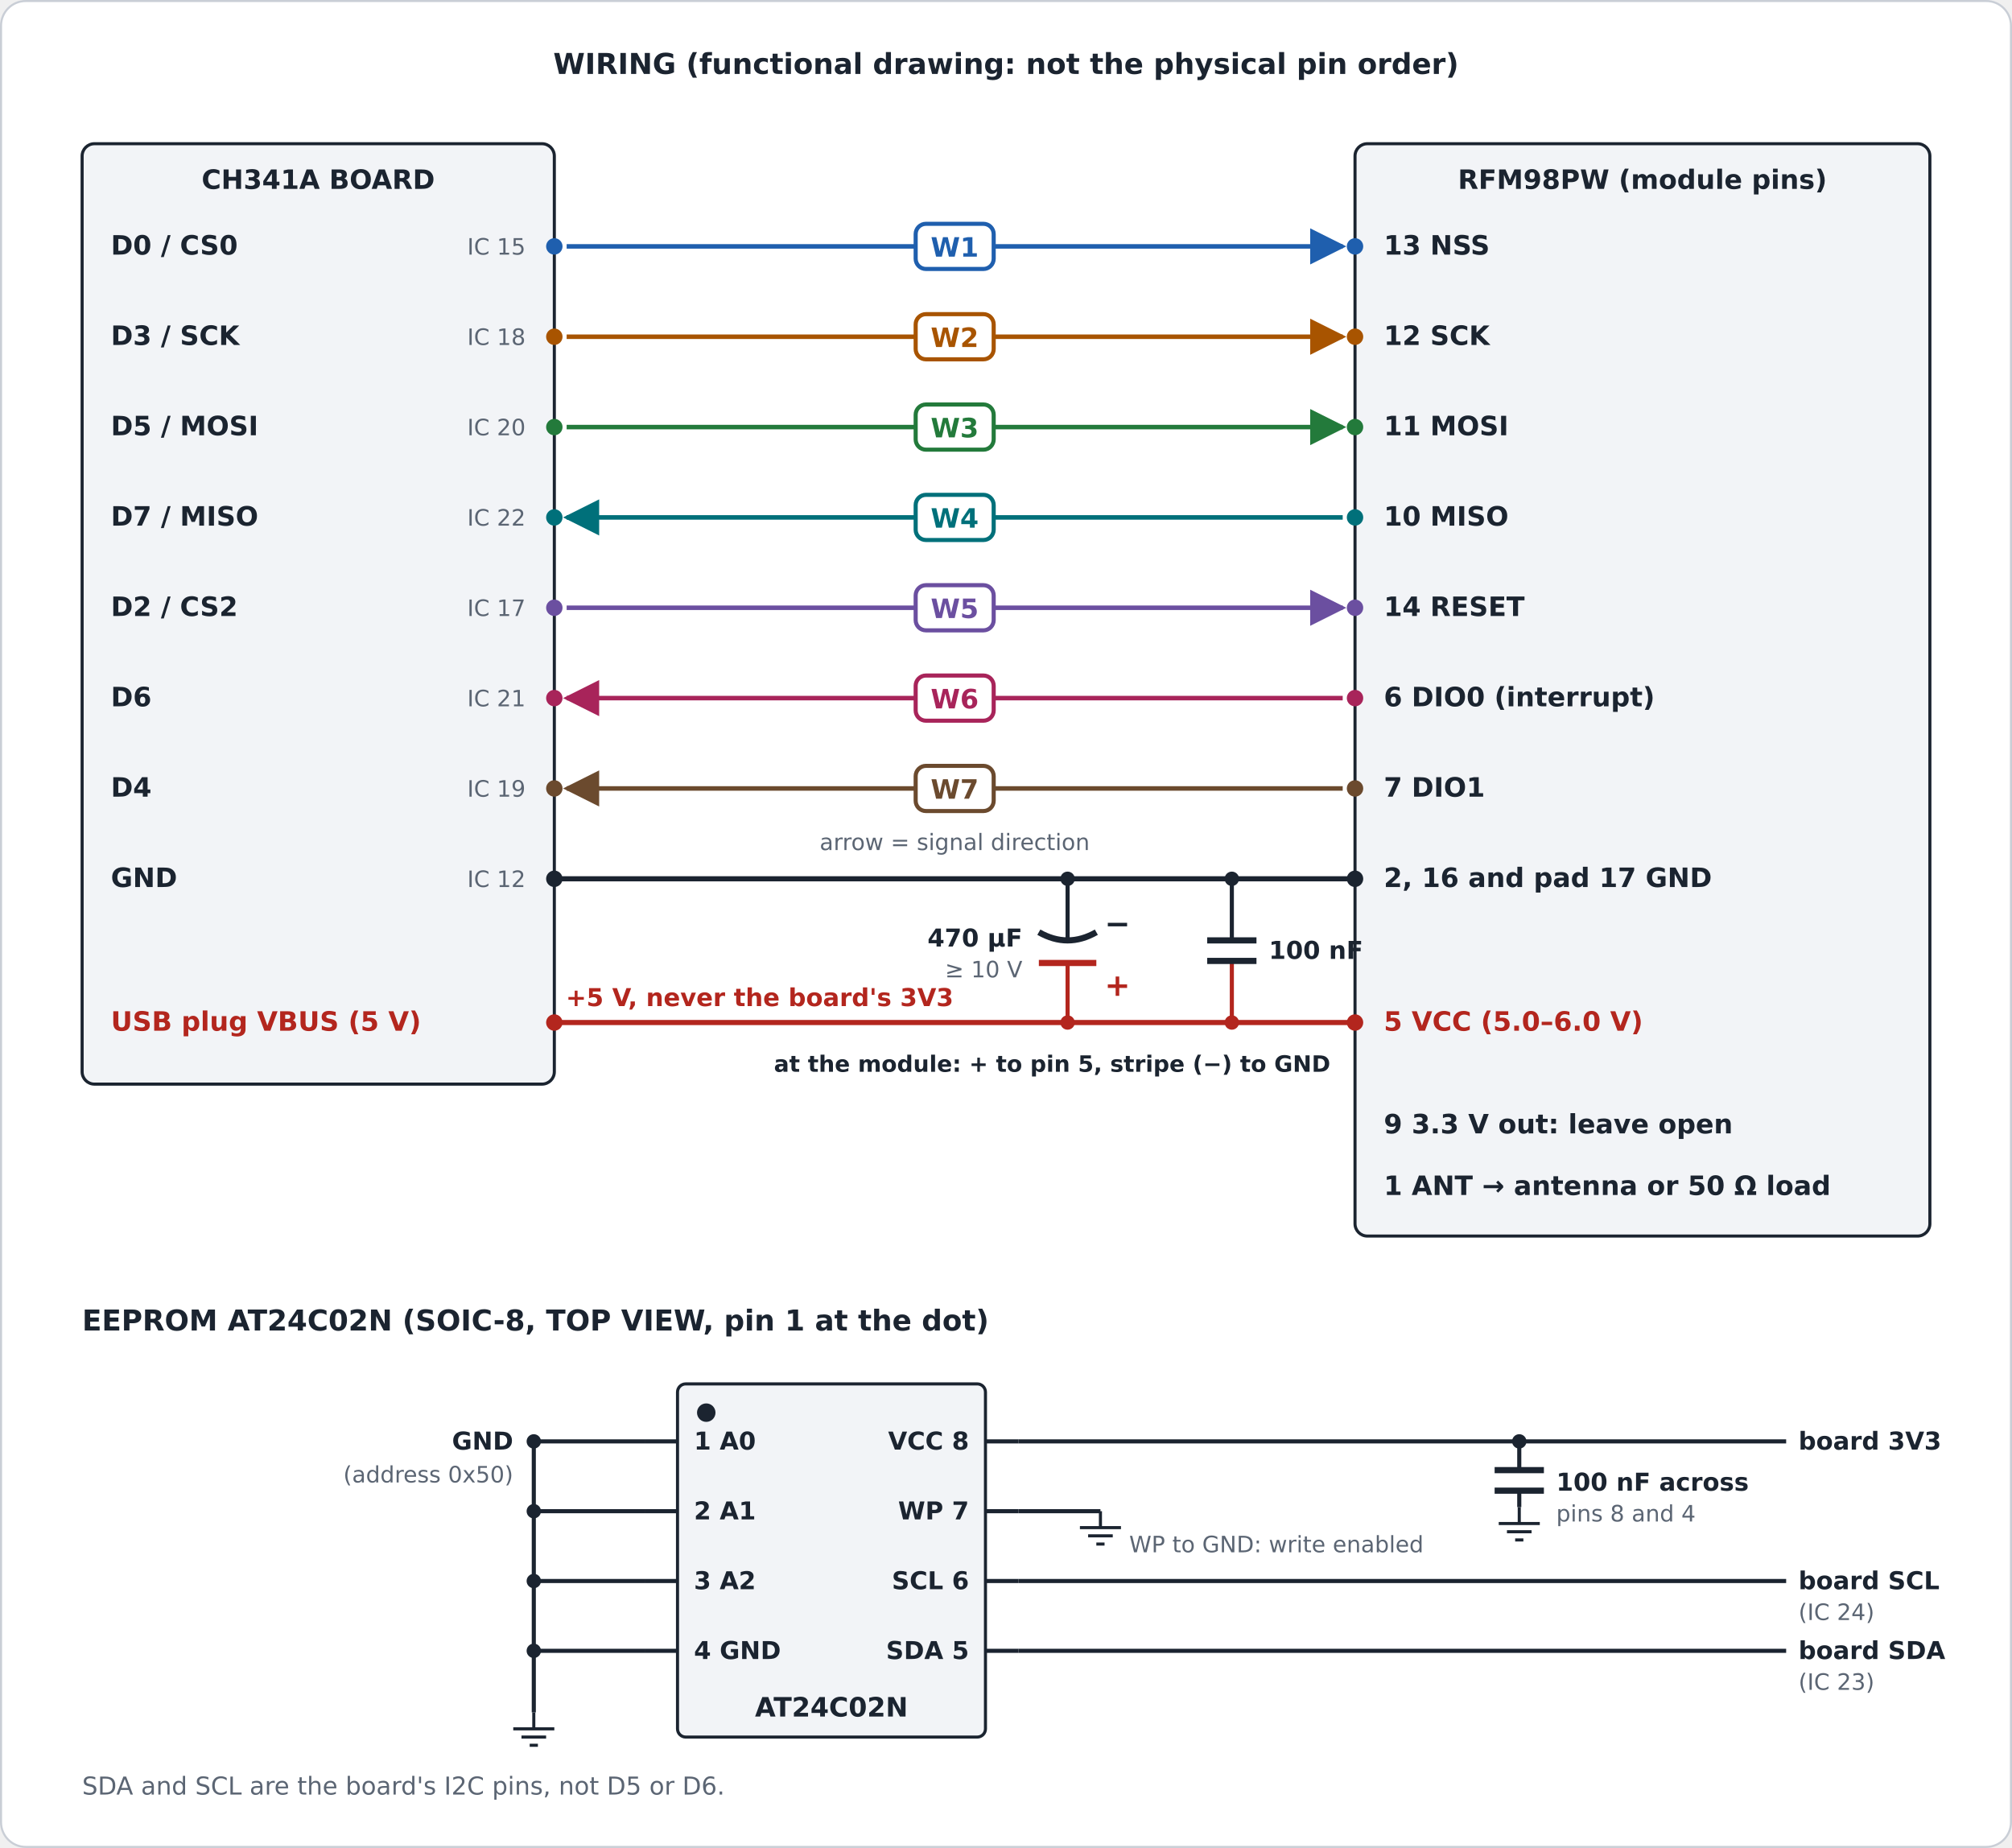
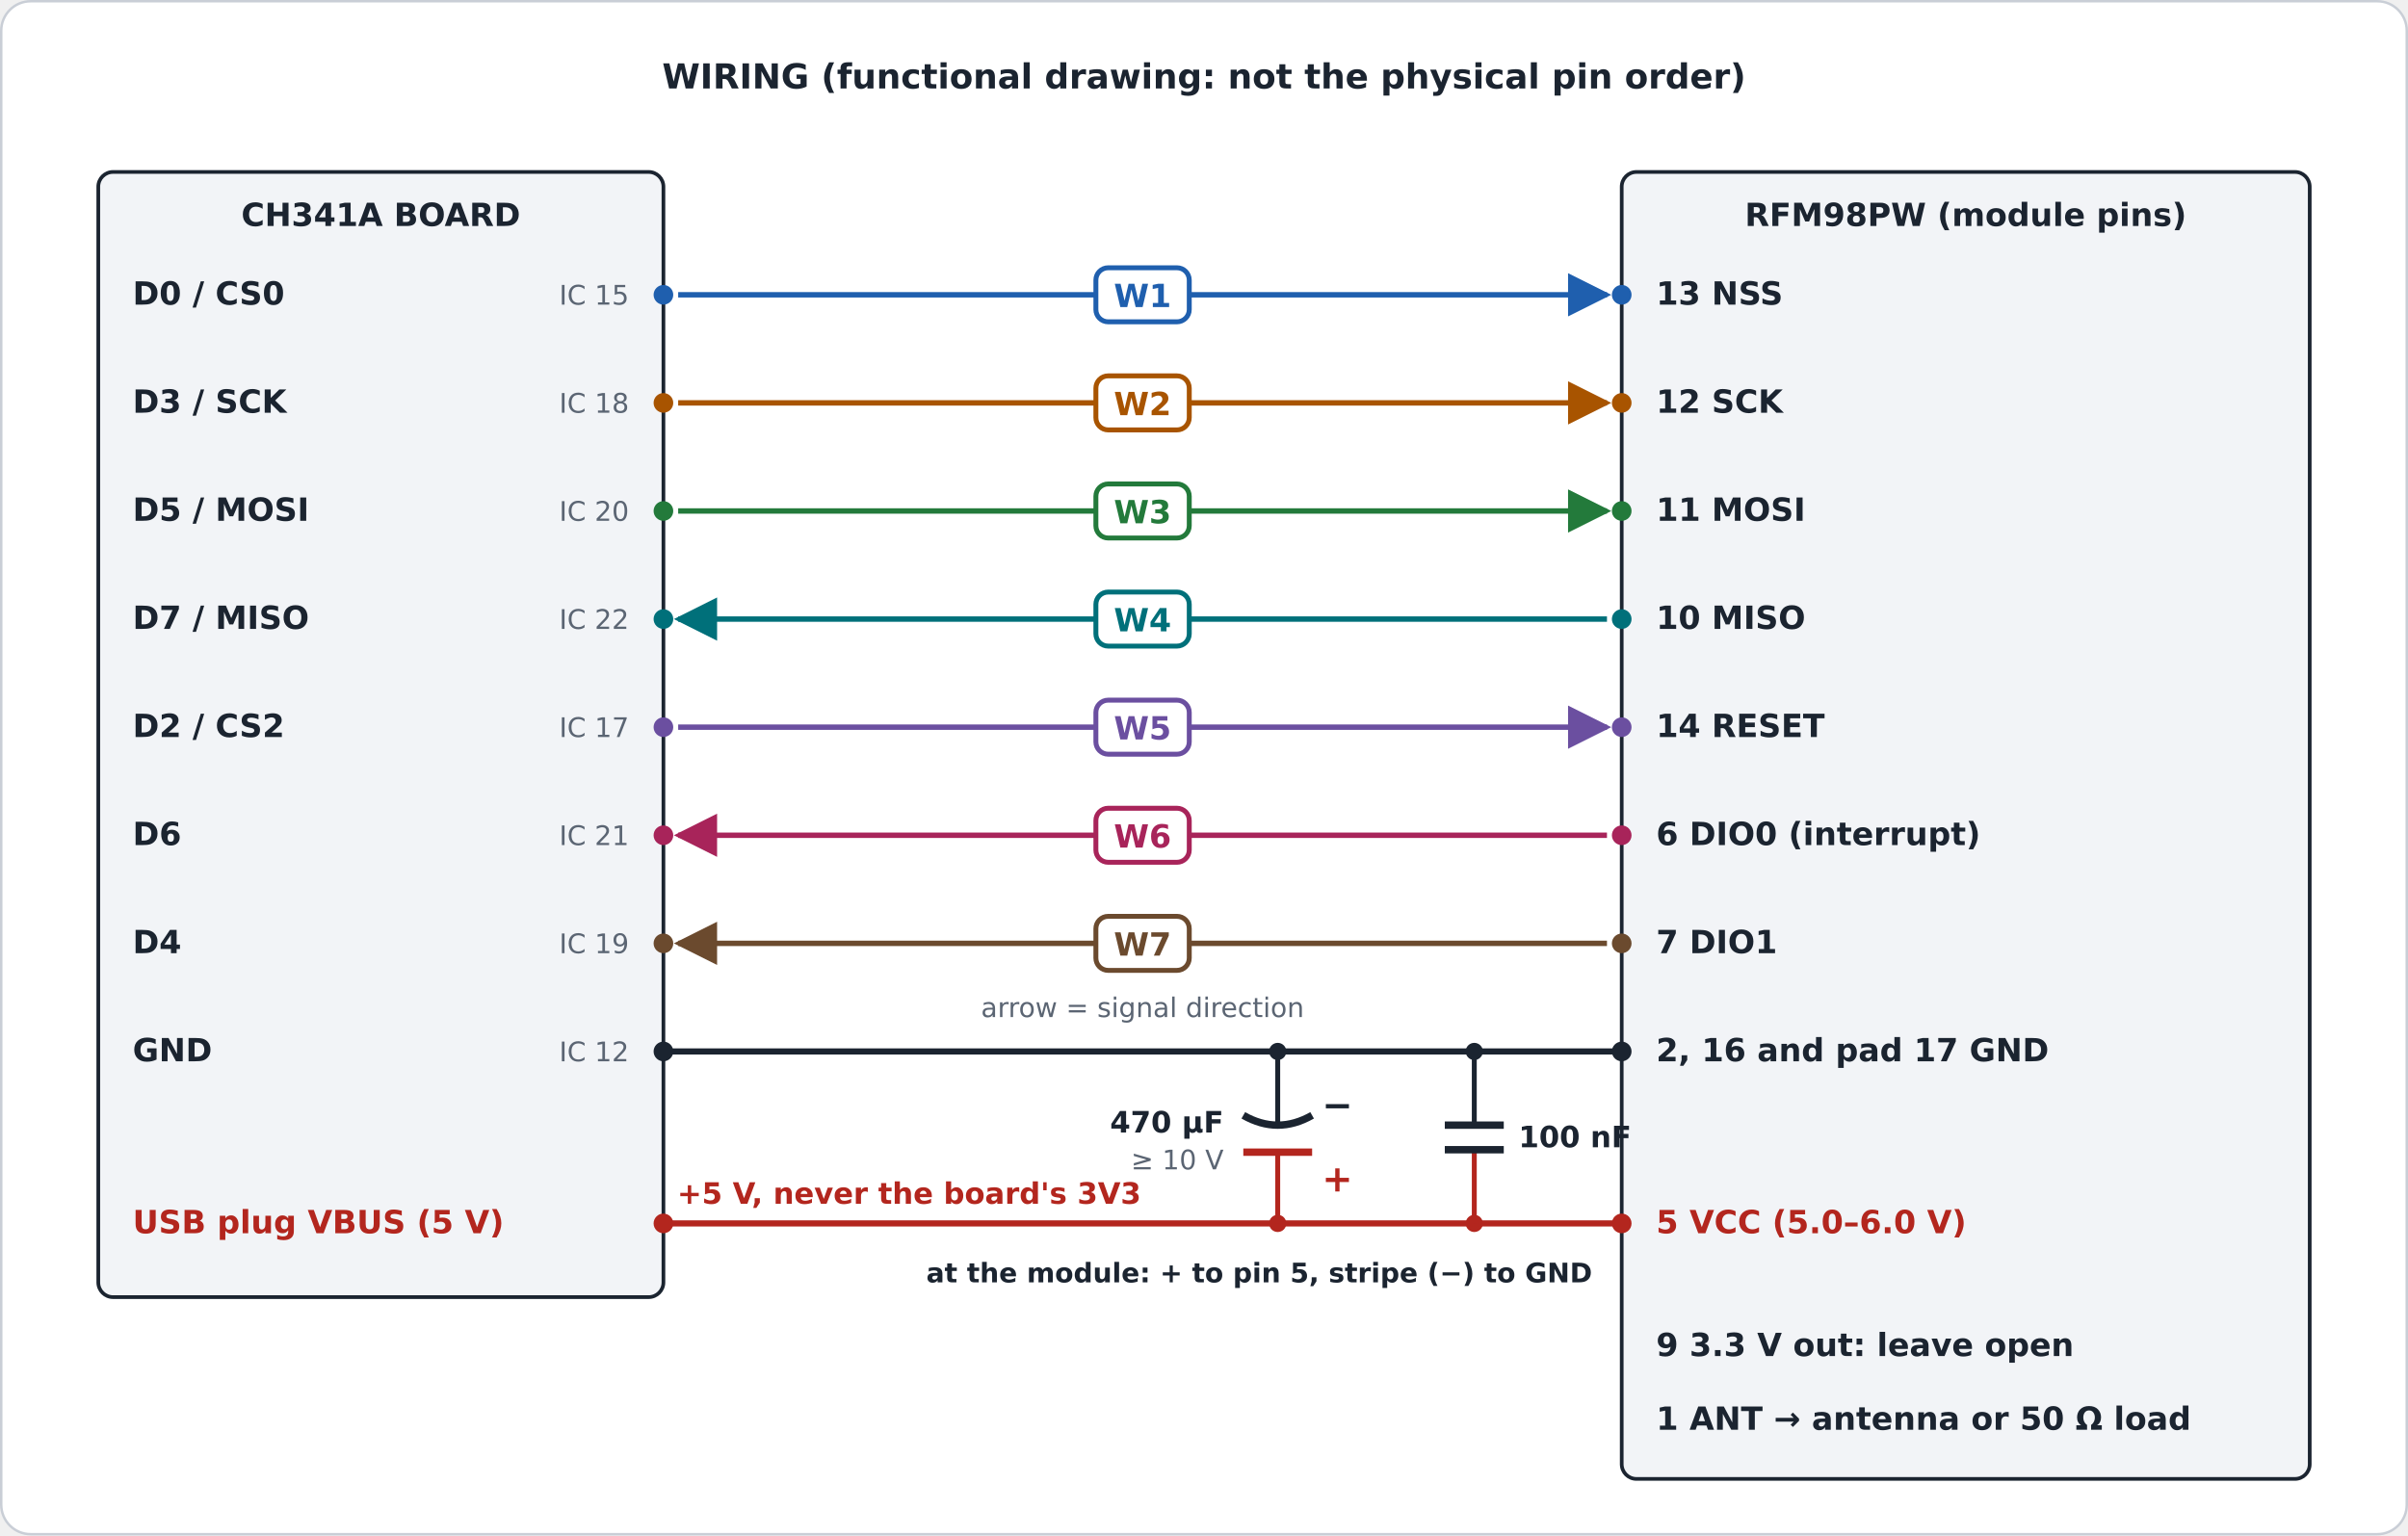
- <svg xmlns="http://www.w3.org/2000/svg" width="980" height="900" viewBox="0 0 980 900" role="img" aria-labelledby="t d" font-family="DejaVu Sans, Verdana, Arial, Helvetica, sans-serif" font-size="13">
+ <svg xmlns="http://www.w3.org/2000/svg" width="980" height="625" viewBox="0 0 980 625" role="img" aria-labelledby="t d" font-family="DejaVu Sans, Verdana, Arial, Helvetica, sans-serif" font-size="13">
  <defs>
    <marker id="aW1" viewBox="0 0 10 10" refX="9" refY="5" markerWidth="8" markerHeight="8" orient="auto-start-reverse">
      <path d="M0,0 L10,5 L0,10 z" fill="#1f5fae" />
    </marker>
    <marker id="aW2" viewBox="0 0 10 10" refX="9" refY="5" markerWidth="8" markerHeight="8" orient="auto-start-reverse">
      <path d="M0,0 L10,5 L0,10 z" fill="#a85400" />
    </marker>
    <marker id="aW3" viewBox="0 0 10 10" refX="9" refY="5" markerWidth="8" markerHeight="8" orient="auto-start-reverse">
      <path d="M0,0 L10,5 L0,10 z" fill="#237a3b" />
    </marker>
    <marker id="aW4" viewBox="0 0 10 10" refX="9" refY="5" markerWidth="8" markerHeight="8" orient="auto-start-reverse">
      <path d="M0,0 L10,5 L0,10 z" fill="#00707a" />
    </marker>
    <marker id="aW5" viewBox="0 0 10 10" refX="9" refY="5" markerWidth="8" markerHeight="8" orient="auto-start-reverse">
      <path d="M0,0 L10,5 L0,10 z" fill="#6b4fa0" />
    </marker>
    <marker id="aW6" viewBox="0 0 10 10" refX="9" refY="5" markerWidth="8" markerHeight="8" orient="auto-start-reverse">
      <path d="M0,0 L10,5 L0,10 z" fill="#a8245a" />
    </marker>
    <marker id="aW7" viewBox="0 0 10 10" refX="9" refY="5" markerWidth="8" markerHeight="8" orient="auto-start-reverse">
      <path d="M0,0 L10,5 L0,10 z" fill="#6b4a2e" />
    </marker>
  </defs>
-   <rect x="0.5" y="0.5" width="979" height="899" rx="12" fill="#ffffff" stroke="#c9ced6" stroke-width="1" />
+   <rect x="0.5" y="0.5" width="979" height="624" rx="12" fill="#ffffff" stroke="#c9ced6" stroke-width="1" />
  <text x="490" y="36" text-anchor="middle" font-size="14" fill="#1b2430" font-weight="bold">WIRING (functional drawing: not the physical pin order)</text>
  <rect x="40" y="70" width="230" height="458" rx="6" fill="#f2f4f7" stroke="#1b2430" stroke-width="1.5" />
  <text x="155.0" y="92" text-anchor="middle" font-size="13" fill="#1b2430" font-weight="bold">CH341A BOARD</text>
  <rect x="660" y="70" width="280" height="532" rx="6" fill="#f2f4f7" stroke="#1b2430" stroke-width="1.5" />
  <text x="800.0" y="92" text-anchor="middle" font-size="13" fill="#1b2430" font-weight="bold">RFM98PW (module pins)</text>
  <text x="54" y="124" text-anchor="start" font-size="13" fill="#1b2430" font-weight="bold">D0 / CS0</text>
  <text x="256" y="124" text-anchor="end" font-size="11" fill="#5b6573">IC 15</text>
  <text x="674" y="124" text-anchor="start" font-size="13" fill="#1b2430" font-weight="bold">13 NSS</text>
  <line x1="276" y1="120" x2="654" y2="120" stroke="#1f5fae" stroke-width="2.2" marker-end="url(#aW1)" />
  <circle cx="270" cy="120" r="4" fill="#1f5fae" stroke="none" stroke-width="1" />
  <circle cx="660" cy="120" r="4" fill="#1f5fae" stroke="none" stroke-width="1" />
  <rect x="446.0" y="109" width="38" height="22" rx="5" fill="#ffffff" stroke="#1f5fae" stroke-width="2" />
  <text x="465.0" y="125" text-anchor="middle" font-size="13" fill="#1f5fae" font-weight="bold">W1</text>
  <text x="54" y="168" text-anchor="start" font-size="13" fill="#1b2430" font-weight="bold">D3 / SCK</text>
  <text x="256" y="168" text-anchor="end" font-size="11" fill="#5b6573">IC 18</text>
  <text x="674" y="168" text-anchor="start" font-size="13" fill="#1b2430" font-weight="bold">12 SCK</text>
  <line x1="276" y1="164" x2="654" y2="164" stroke="#a85400" stroke-width="2.2" marker-end="url(#aW2)" />
  <circle cx="270" cy="164" r="4" fill="#a85400" stroke="none" stroke-width="1" />
  <circle cx="660" cy="164" r="4" fill="#a85400" stroke="none" stroke-width="1" />
  <rect x="446.0" y="153" width="38" height="22" rx="5" fill="#ffffff" stroke="#a85400" stroke-width="2" />
  <text x="465.0" y="169" text-anchor="middle" font-size="13" fill="#a85400" font-weight="bold">W2</text>
  <text x="54" y="212" text-anchor="start" font-size="13" fill="#1b2430" font-weight="bold">D5 / MOSI</text>
  <text x="256" y="212" text-anchor="end" font-size="11" fill="#5b6573">IC 20</text>
  <text x="674" y="212" text-anchor="start" font-size="13" fill="#1b2430" font-weight="bold">11 MOSI</text>
  <line x1="276" y1="208" x2="654" y2="208" stroke="#237a3b" stroke-width="2.2" marker-end="url(#aW3)" />
  <circle cx="270" cy="208" r="4" fill="#237a3b" stroke="none" stroke-width="1" />
  <circle cx="660" cy="208" r="4" fill="#237a3b" stroke="none" stroke-width="1" />
  <rect x="446.0" y="197" width="38" height="22" rx="5" fill="#ffffff" stroke="#237a3b" stroke-width="2" />
  <text x="465.0" y="213" text-anchor="middle" font-size="13" fill="#237a3b" font-weight="bold">W3</text>
  <text x="54" y="256" text-anchor="start" font-size="13" fill="#1b2430" font-weight="bold">D7 / MISO</text>
  <text x="256" y="256" text-anchor="end" font-size="11" fill="#5b6573">IC 22</text>
  <text x="674" y="256" text-anchor="start" font-size="13" fill="#1b2430" font-weight="bold">10 MISO</text>
  <line x1="276" y1="252" x2="654" y2="252" stroke="#00707a" stroke-width="2.2" marker-start="url(#aW4)" />
  <circle cx="270" cy="252" r="4" fill="#00707a" stroke="none" stroke-width="1" />
  <circle cx="660" cy="252" r="4" fill="#00707a" stroke="none" stroke-width="1" />
  <rect x="446.0" y="241" width="38" height="22" rx="5" fill="#ffffff" stroke="#00707a" stroke-width="2" />
  <text x="465.0" y="257" text-anchor="middle" font-size="13" fill="#00707a" font-weight="bold">W4</text>
  <text x="54" y="300" text-anchor="start" font-size="13" fill="#1b2430" font-weight="bold">D2 / CS2</text>
  <text x="256" y="300" text-anchor="end" font-size="11" fill="#5b6573">IC 17</text>
  <text x="674" y="300" text-anchor="start" font-size="13" fill="#1b2430" font-weight="bold">14 RESET</text>
  <line x1="276" y1="296" x2="654" y2="296" stroke="#6b4fa0" stroke-width="2.2" marker-end="url(#aW5)" />
  <circle cx="270" cy="296" r="4" fill="#6b4fa0" stroke="none" stroke-width="1" />
  <circle cx="660" cy="296" r="4" fill="#6b4fa0" stroke="none" stroke-width="1" />
  <rect x="446.0" y="285" width="38" height="22" rx="5" fill="#ffffff" stroke="#6b4fa0" stroke-width="2" />
  <text x="465.0" y="301" text-anchor="middle" font-size="13" fill="#6b4fa0" font-weight="bold">W5</text>
  <text x="54" y="344" text-anchor="start" font-size="13" fill="#1b2430" font-weight="bold">D6</text>
  <text x="256" y="344" text-anchor="end" font-size="11" fill="#5b6573">IC 21</text>
  <text x="674" y="344" text-anchor="start" font-size="13" fill="#1b2430" font-weight="bold">6 DIO0 (interrupt)</text>
  <line x1="276" y1="340" x2="654" y2="340" stroke="#a8245a" stroke-width="2.2" marker-start="url(#aW6)" />
  <circle cx="270" cy="340" r="4" fill="#a8245a" stroke="none" stroke-width="1" />
  <circle cx="660" cy="340" r="4" fill="#a8245a" stroke="none" stroke-width="1" />
  <rect x="446.0" y="329" width="38" height="22" rx="5" fill="#ffffff" stroke="#a8245a" stroke-width="2" />
  <text x="465.0" y="345" text-anchor="middle" font-size="13" fill="#a8245a" font-weight="bold">W6</text>
  <text x="54" y="388" text-anchor="start" font-size="13" fill="#1b2430" font-weight="bold">D4</text>
  <text x="256" y="388" text-anchor="end" font-size="11" fill="#5b6573">IC 19</text>
  <text x="674" y="388" text-anchor="start" font-size="13" fill="#1b2430" font-weight="bold">7 DIO1</text>
  <line x1="276" y1="384" x2="654" y2="384" stroke="#6b4a2e" stroke-width="2.2" marker-start="url(#aW7)" />
  <circle cx="270" cy="384" r="4" fill="#6b4a2e" stroke="none" stroke-width="1" />
  <circle cx="660" cy="384" r="4" fill="#6b4a2e" stroke="none" stroke-width="1" />
  <rect x="446.0" y="373" width="38" height="22" rx="5" fill="#ffffff" stroke="#6b4a2e" stroke-width="2" />
  <text x="465.0" y="389" text-anchor="middle" font-size="13" fill="#6b4a2e" font-weight="bold">W7</text>
  <text x="465.0" y="414" text-anchor="middle" font-size="11" fill="#5b6573">arrow = signal direction</text>
  <text x="54" y="432" text-anchor="start" font-size="13" fill="#1b2430" font-weight="bold">GND</text>
  <text x="256" y="432" text-anchor="end" font-size="11" fill="#5b6573">IC 12</text>
  <text x="674" y="432" text-anchor="start" font-size="13" fill="#1b2430" font-weight="bold">2, 16 and pad 17 GND</text>
  <line x1="270" y1="428" x2="660" y2="428" stroke="#1b2430" stroke-width="2.5" />
  <circle cx="270" cy="428" r="4" fill="#1b2430" stroke="none" stroke-width="1" />
  <circle cx="660" cy="428" r="4" fill="#1b2430" stroke="none" stroke-width="1" />
  <text x="54" y="502" text-anchor="start" font-size="13" fill="#b3261e" font-weight="bold">USB plug VBUS (5 V)</text>
  <text x="674" y="502" text-anchor="start" font-size="13" fill="#b3261e" font-weight="bold">5 VCC (5.0–6.0 V)</text>
  <line x1="270" y1="498" x2="660" y2="498" stroke="#b3261e" stroke-width="2.5" />
  <circle cx="270" cy="498" r="4" fill="#b3261e" stroke="none" stroke-width="1" />
  <circle cx="660" cy="498" r="4" fill="#b3261e" stroke="none" stroke-width="1" />
  <text x="370.0" y="490" text-anchor="middle" font-size="12" fill="#b3261e" font-weight="bold">+5 V, never the board's 3V3</text>
  <circle cx="520" cy="498" r="3.5" fill="#b3261e" stroke="none" stroke-width="1" />
  <circle cx="520" cy="428" r="3.5" fill="#1b2430" stroke="none" stroke-width="1" />
  <line x1="520" y1="498" x2="520" y2="469.0" stroke="#b3261e" stroke-width="2" />
  <line x1="520" y1="457.0" x2="520" y2="428" stroke="#1b2430" stroke-width="2" />
  <circle cx="600" cy="498" r="3.5" fill="#b3261e" stroke="none" stroke-width="1" />
  <circle cx="600" cy="428" r="3.5" fill="#1b2430" stroke="none" stroke-width="1" />
  <line x1="600" y1="498" x2="600" y2="469.0" stroke="#b3261e" stroke-width="2" />
  <line x1="600" y1="457.0" x2="600" y2="428" stroke="#1b2430" stroke-width="2" />
  <line x1="506" y1="469.0" x2="534" y2="469.0" stroke="#b3261e" stroke-width="3" />
  <path d="M506,454.0 Q520,462.0 534,454.0" stroke="#1b2430" stroke-width="3" fill="none" />
  <text x="538" y="485.0" text-anchor="start" font-size="15" fill="#b3261e" font-weight="bold">+</text>
  <text x="538" y="455.0" text-anchor="start" font-size="15" fill="#1b2430" font-weight="bold">−</text>
  <text x="498" y="461.0" text-anchor="end" font-size="12" fill="#1b2430" font-weight="bold">470 µF</text>
  <text x="498" y="476.0" text-anchor="end" font-size="11" fill="#5b6573">≥ 10 V</text>
  <line x1="588" y1="468.0" x2="612" y2="468.0" stroke="#1b2430" stroke-width="3" />
  <line x1="588" y1="458.0" x2="612" y2="458.0" stroke="#1b2430" stroke-width="3" />
  <text x="618" y="467.0" text-anchor="start" font-size="12" fill="#1b2430" font-weight="bold">100 nF</text>
  <text x="648" y="522" text-anchor="end" font-size="11" fill="#1b2430" font-weight="bold">at the module: + to pin 5, stripe (−) to GND</text>
  <text x="674" y="552" text-anchor="start" font-size="13" fill="#1b2430" font-weight="bold">9 3.3 V out: leave open</text>
  <text x="674" y="582" text-anchor="start" font-size="13" fill="#1b2430" font-weight="bold">1 ANT → antenna or 50 Ω load</text>
-   <text x="40" y="648" text-anchor="start" font-size="14" fill="#1b2430" font-weight="bold">EEPROM AT24C02N (SOIC-8, TOP VIEW, pin 1 at the dot)</text>
-   <rect x="330" y="674" width="150" height="172" rx="4" fill="#f2f4f7" stroke="#1b2430" stroke-width="1.5" />
-   <circle cx="344" cy="688" r="4.5" fill="#1b2430" stroke="none" stroke-width="1" />
-   <text x="405.0" y="836" text-anchor="middle" font-size="13" fill="#1b2430" font-weight="bold">AT24C02N</text>
-   <line x1="314" y1="702" x2="330" y2="702" stroke="#1b2430" stroke-width="2" />
-   <text x="338" y="706" text-anchor="start" font-size="12" fill="#1b2430" font-weight="bold">1 A0</text>
-   <line x1="260" y1="702" x2="314" y2="702" stroke="#1b2430" stroke-width="2" />
-   <circle cx="260" cy="702" r="3.5" fill="#1b2430" stroke="none" stroke-width="1" />
-   <line x1="480" y1="702" x2="496" y2="702" stroke="#1b2430" stroke-width="2" />
-   <text x="472" y="706" text-anchor="end" font-size="12" fill="#1b2430" font-weight="bold">VCC 8</text>
-   <line x1="314" y1="736" x2="330" y2="736" stroke="#1b2430" stroke-width="2" />
-   <text x="338" y="740" text-anchor="start" font-size="12" fill="#1b2430" font-weight="bold">2 A1</text>
-   <line x1="260" y1="736" x2="314" y2="736" stroke="#1b2430" stroke-width="2" />
-   <circle cx="260" cy="736" r="3.5" fill="#1b2430" stroke="none" stroke-width="1" />
-   <line x1="480" y1="736" x2="496" y2="736" stroke="#1b2430" stroke-width="2" />
-   <text x="472" y="740" text-anchor="end" font-size="12" fill="#1b2430" font-weight="bold">WP 7</text>
-   <line x1="314" y1="770" x2="330" y2="770" stroke="#1b2430" stroke-width="2" />
-   <text x="338" y="774" text-anchor="start" font-size="12" fill="#1b2430" font-weight="bold">3 A2</text>
-   <line x1="260" y1="770" x2="314" y2="770" stroke="#1b2430" stroke-width="2" />
-   <circle cx="260" cy="770" r="3.5" fill="#1b2430" stroke="none" stroke-width="1" />
-   <line x1="480" y1="770" x2="496" y2="770" stroke="#1b2430" stroke-width="2" />
-   <text x="472" y="774" text-anchor="end" font-size="12" fill="#1b2430" font-weight="bold">SCL 6</text>
-   <line x1="314" y1="804" x2="330" y2="804" stroke="#1b2430" stroke-width="2" />
-   <text x="338" y="808" text-anchor="start" font-size="12" fill="#1b2430" font-weight="bold">4 GND</text>
-   <line x1="260" y1="804" x2="314" y2="804" stroke="#1b2430" stroke-width="2" />
-   <circle cx="260" cy="804" r="3.5" fill="#1b2430" stroke="none" stroke-width="1" />
-   <line x1="480" y1="804" x2="496" y2="804" stroke="#1b2430" stroke-width="2" />
-   <text x="472" y="808" text-anchor="end" font-size="12" fill="#1b2430" font-weight="bold">SDA 5</text>
-   <line x1="260" y1="702" x2="260" y2="834" stroke="#1b2430" stroke-width="2" />
-   <line x1="260" y1="834" x2="260" y2="842" stroke="#1b2430" stroke-width="1.5" />
-   <line x1="250" y1="842" x2="270" y2="842" stroke="#1b2430" stroke-width="1.5" />
-   <line x1="254" y1="846" x2="266" y2="846" stroke="#1b2430" stroke-width="1.5" />
-   <line x1="258" y1="850" x2="262" y2="850" stroke="#1b2430" stroke-width="1.5" />
-   <text x="250" y="706" text-anchor="end" font-size="12" fill="#1b2430" font-weight="bold">GND</text>
-   <text x="250" y="722" text-anchor="end" font-size="11" fill="#5b6573">(address 0x50)</text>
-   <line x1="496" y1="702" x2="870" y2="702" stroke="#1b2430" stroke-width="2" />
-   <text x="876" y="706" text-anchor="start" font-size="12" fill="#1b2430" font-weight="bold">board 3V3</text>
-   <line x1="496" y1="736" x2="536" y2="736" stroke="#1b2430" stroke-width="2" />
-   <line x1="536" y1="736" x2="536" y2="744" stroke="#1b2430" stroke-width="1.5" />
-   <line x1="526" y1="744" x2="546" y2="744" stroke="#1b2430" stroke-width="1.5" />
-   <line x1="530" y1="748" x2="542" y2="748" stroke="#1b2430" stroke-width="1.5" />
-   <line x1="534" y1="752" x2="538" y2="752" stroke="#1b2430" stroke-width="1.5" />
-   <text x="550" y="756" text-anchor="start" font-size="11" fill="#5b6573">WP to GND: write enabled</text>
-   <line x1="496" y1="770" x2="870" y2="770" stroke="#1b2430" stroke-width="2" />
-   <text x="876" y="774" text-anchor="start" font-size="12" fill="#1b2430" font-weight="bold">board SCL</text>
-   <text x="876" y="789" text-anchor="start" font-size="11" fill="#5b6573">(IC 24)</text>
-   <line x1="496" y1="804" x2="870" y2="804" stroke="#1b2430" stroke-width="2" />
-   <text x="876" y="808" text-anchor="start" font-size="12" fill="#1b2430" font-weight="bold">board SDA</text>
-   <text x="876" y="823" text-anchor="start" font-size="11" fill="#5b6573">(IC 23)</text>
-   <circle cx="740" cy="702" r="3.5" fill="#1b2430" stroke="none" stroke-width="1" />
-   <line x1="740" y1="702" x2="740" y2="716" stroke="#1b2430" stroke-width="2" />
-   <line x1="728" y1="716" x2="752" y2="716" stroke="#1b2430" stroke-width="3" />
-   <line x1="728" y1="726" x2="752" y2="726" stroke="#1b2430" stroke-width="3" />
-   <line x1="740" y1="726" x2="740" y2="734" stroke="#1b2430" stroke-width="2" />
-   <line x1="740" y1="734" x2="740" y2="742" stroke="#1b2430" stroke-width="1.5" />
-   <line x1="730" y1="742" x2="750" y2="742" stroke="#1b2430" stroke-width="1.5" />
-   <line x1="734" y1="746" x2="746" y2="746" stroke="#1b2430" stroke-width="1.5" />
-   <line x1="738" y1="750" x2="742" y2="750" stroke="#1b2430" stroke-width="1.5" />
-   <text x="758" y="726" text-anchor="start" font-size="12" fill="#1b2430" font-weight="bold">100 nF across</text>
-   <text x="758" y="741" text-anchor="start" font-size="11" fill="#5b6573">pins 8 and 4</text>
-   <text x="40" y="874" text-anchor="start" font-size="12" fill="#5b6573">SDA and SCL are the board's I2C pins, not D5 or D6.</text>
</svg>
